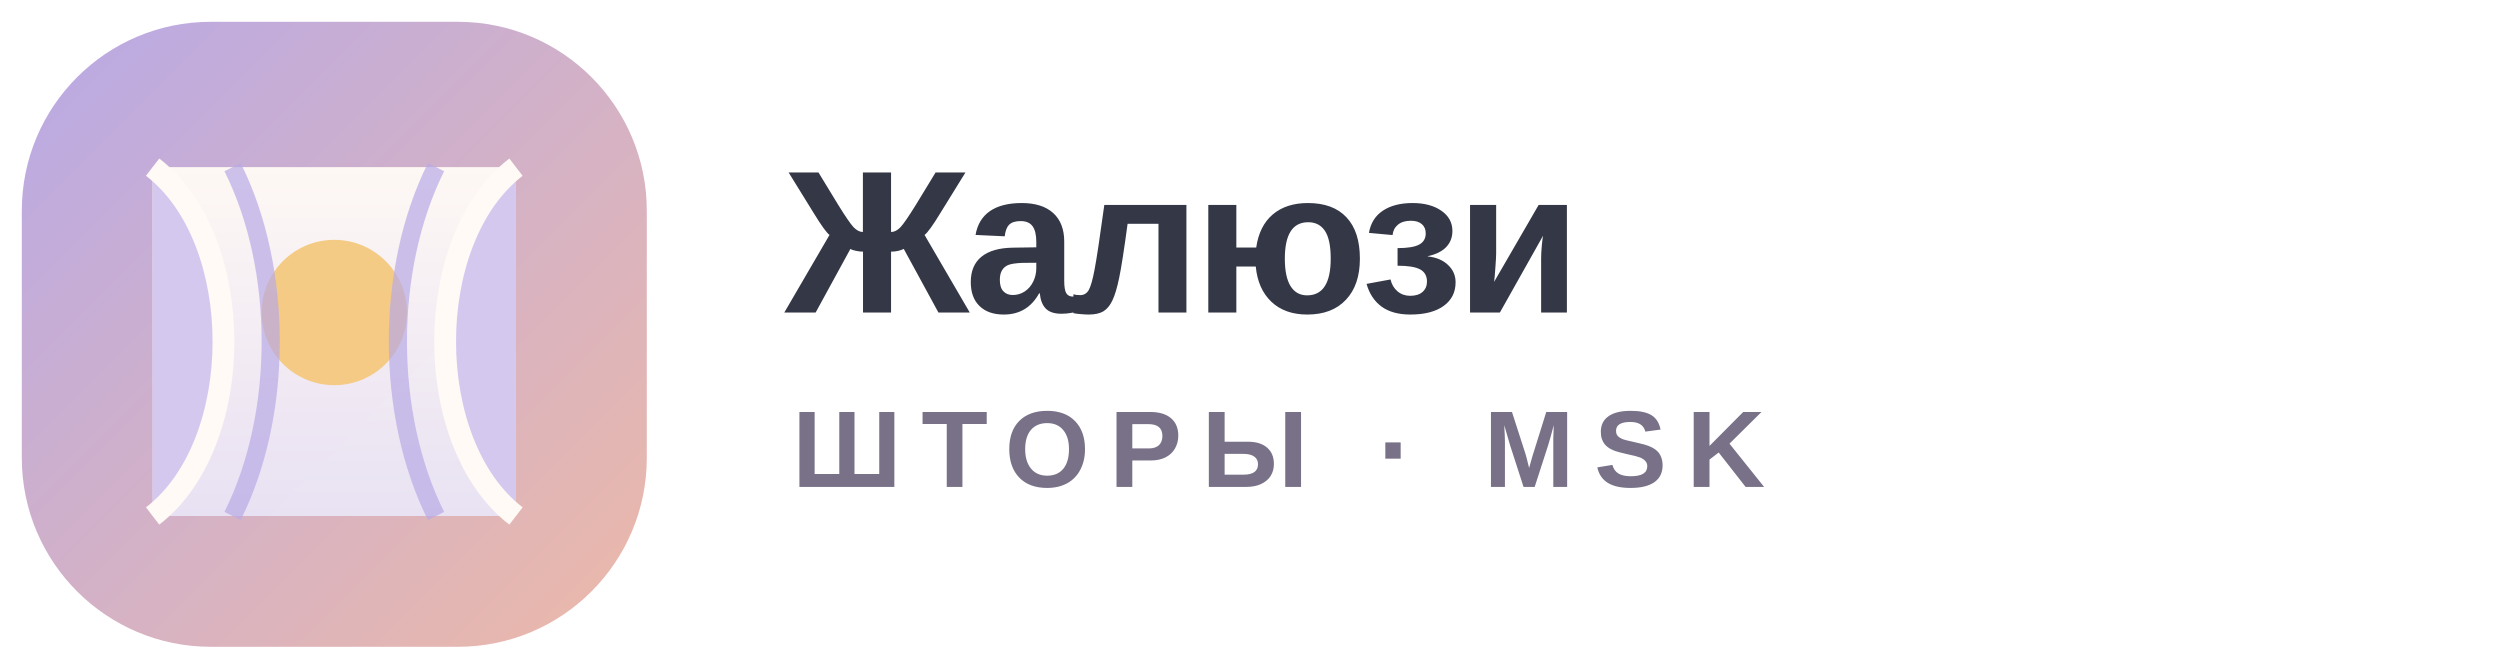
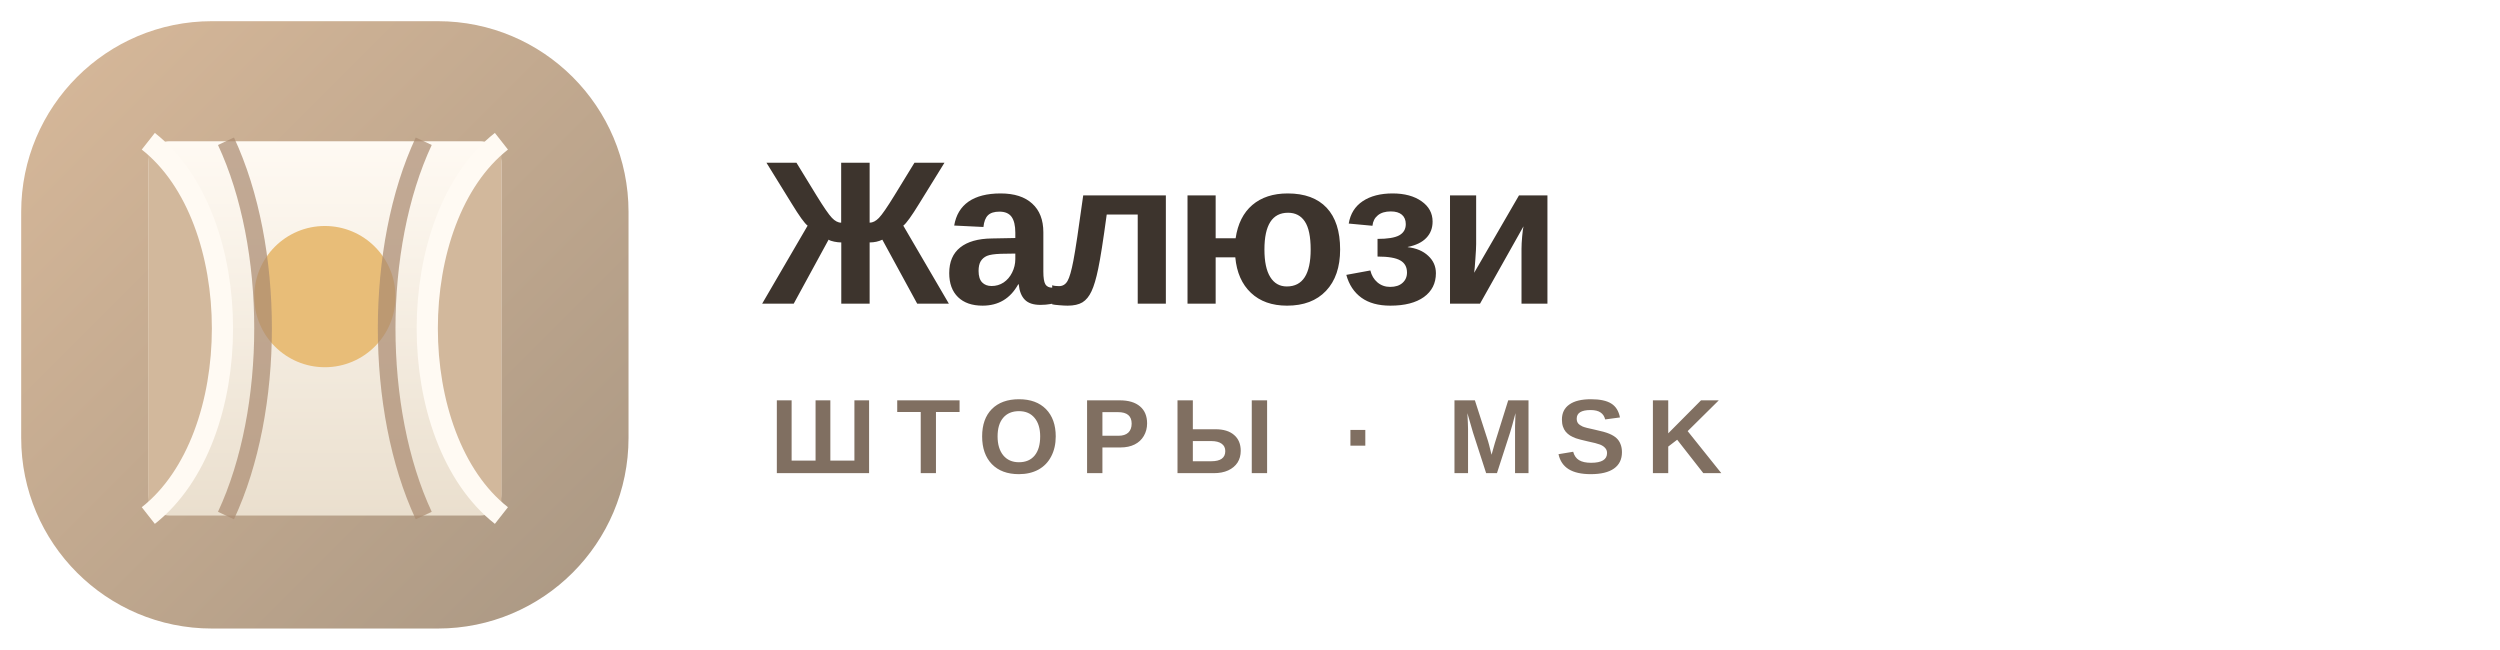
- <svg xmlns="http://www.w3.org/2000/svg" viewBox="0 0 344 92" role="img" aria-labelledby="title desc">
+ <svg xmlns="http://www.w3.org/2000/svg" viewBox="0 0 354 92" role="img" aria-labelledby="title desc">
  <defs>
-     <linearGradient id="frame" x1="0" y1="0" x2="1" y2="1">
-       <stop offset="0" stop-color="#b8a9e6" />
-       <stop offset="1" stop-color="#edb9a8" />
+     <linearGradient id="tile" x1="0" y1="0" x2="1" y2="1">
+       <stop offset="0" stop-color="#d8b99a" />
+       <stop offset="1" stop-color="#a99783" />
    </linearGradient>
-     <linearGradient id="curtain" x1="0" y1="0" x2="0" y2="1">
-       <stop offset="0" stop-color="#fffaf5" />
-       <stop offset="1" stop-color="#e9e2f4" />
+     <linearGradient id="cloth" x1="0" y1="0" x2="0" y2="1">
+       <stop offset="0" stop-color="#fffaf3" />
+       <stop offset="1" stop-color="#eadfce" />
    </linearGradient>
  </defs>
-   <rect x="3" y="3" width="86" height="86" rx="26" fill="url(#frame)" />
-   <path d="M21 23h50v48H21z" fill="url(#curtain)" opacity=".98" />
-   <circle cx="46" cy="43" r="10" fill="#f4c779" opacity=".9" />
-   <path d="M21 23c13 10 13 38 0 48M71 23C58 33 58 61 71 71" fill="#d5c8ef" stroke="#fffaf5" stroke-width="3" />
-   <path d="M32 23c7 14 7 34 0 48M60 23c-7 14-7 34 0 48" fill="none" stroke="#b8a9e6" stroke-width="2.5" opacity=".7" />
-   <text x="108" y="43" fill="#343746" font-family="Arial, sans-serif" font-size="28" font-weight="700" letter-spacing="-.9">Жалюзи</text>
-   <text x="109" y="67" fill="#787188" font-family="Arial, sans-serif" font-size="15" font-weight="600" letter-spacing="2.7">ШТОРЫ · MSK</text>
+   <rect x="3" y="3" width="86" height="86" rx="27" fill="url(#tile)" />
+   <rect x="21" y="20" width="50" height="53" rx="3" fill="url(#cloth)" />
+   <circle cx="46" cy="42" r="10" fill="#e8bd78" />
+   <path d="M21 20c14 11 14 42 0 53M71 20C57 31 57 62 71 73" fill="#d2b89c" stroke="#fffaf3" stroke-width="3" />
+   <path d="M32 20c7 15 7 38 0 53M60 20c-7 15-7 38 0 53" fill="none" stroke="#aa8b70" stroke-width="2.5" opacity=".72" />
+   <text x="108" y="43" fill="#3d342d" font-family="Arial, sans-serif" font-size="29" font-weight="700" letter-spacing="-1">Жалюзи</text>
+   <text x="109" y="67" fill="#806f61" font-family="Arial, sans-serif" font-size="15" font-weight="600" letter-spacing="2.8">ШТОРЫ · MSK</text>
</svg>
